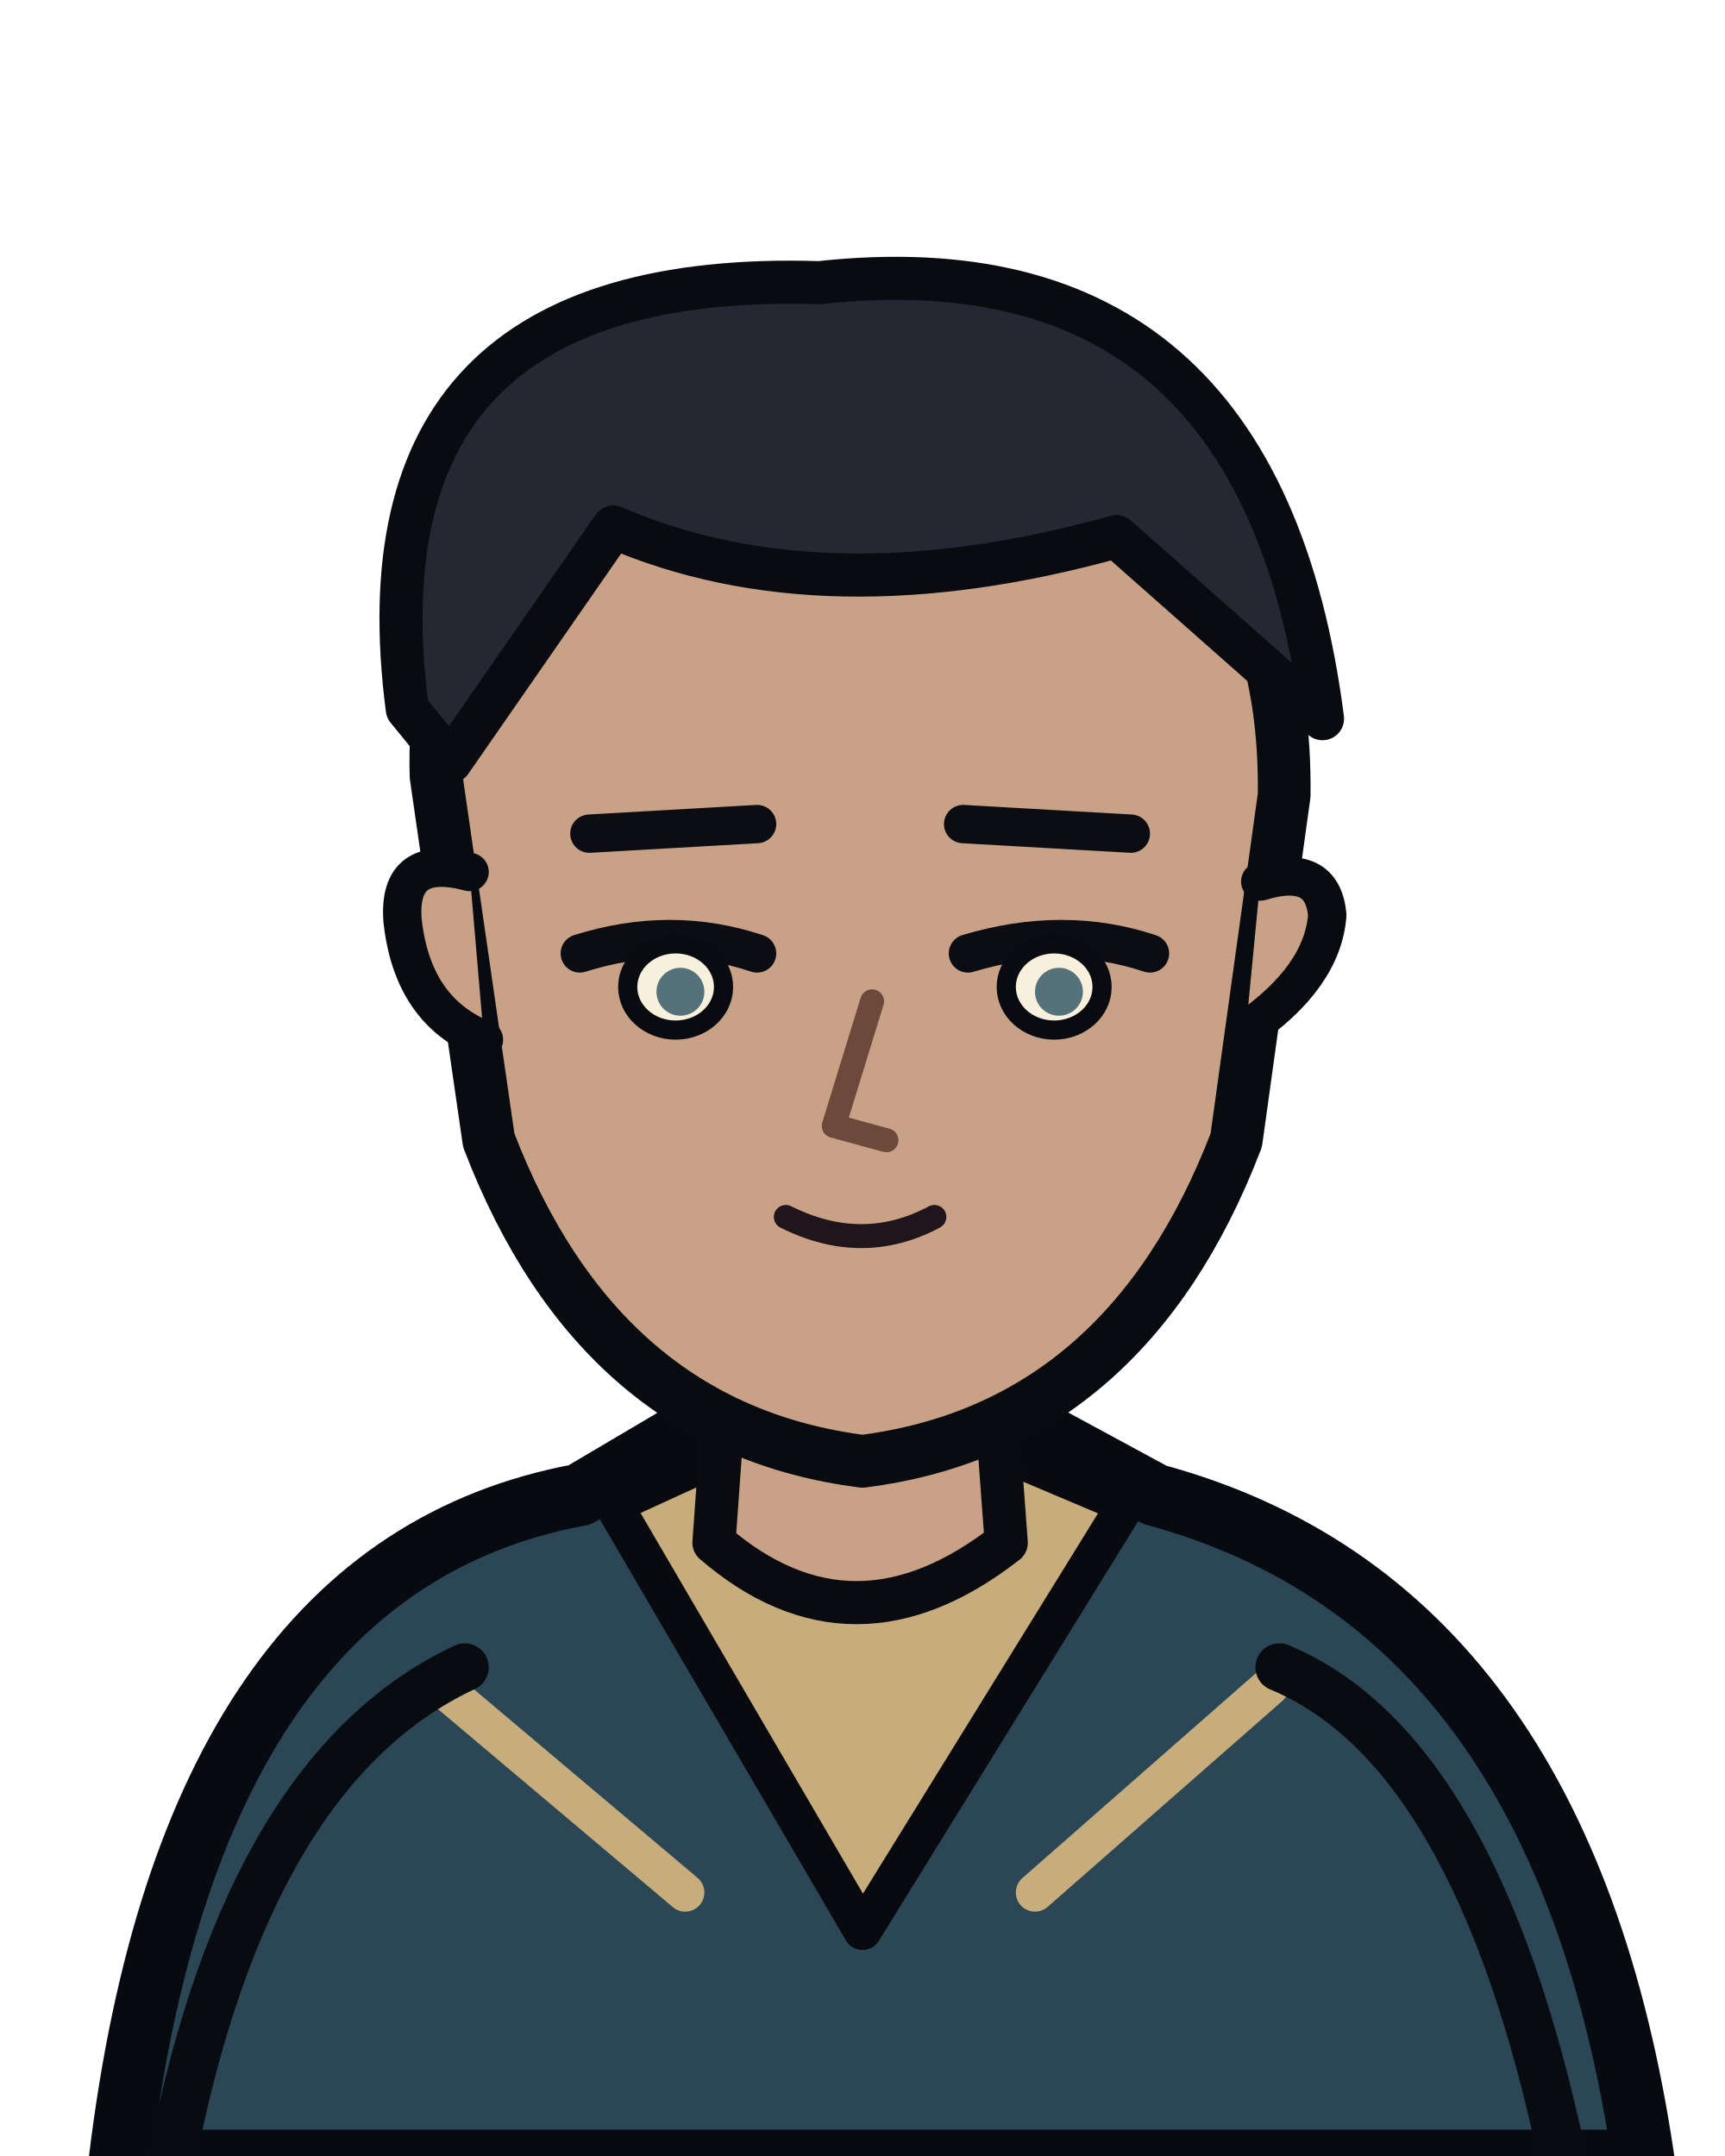
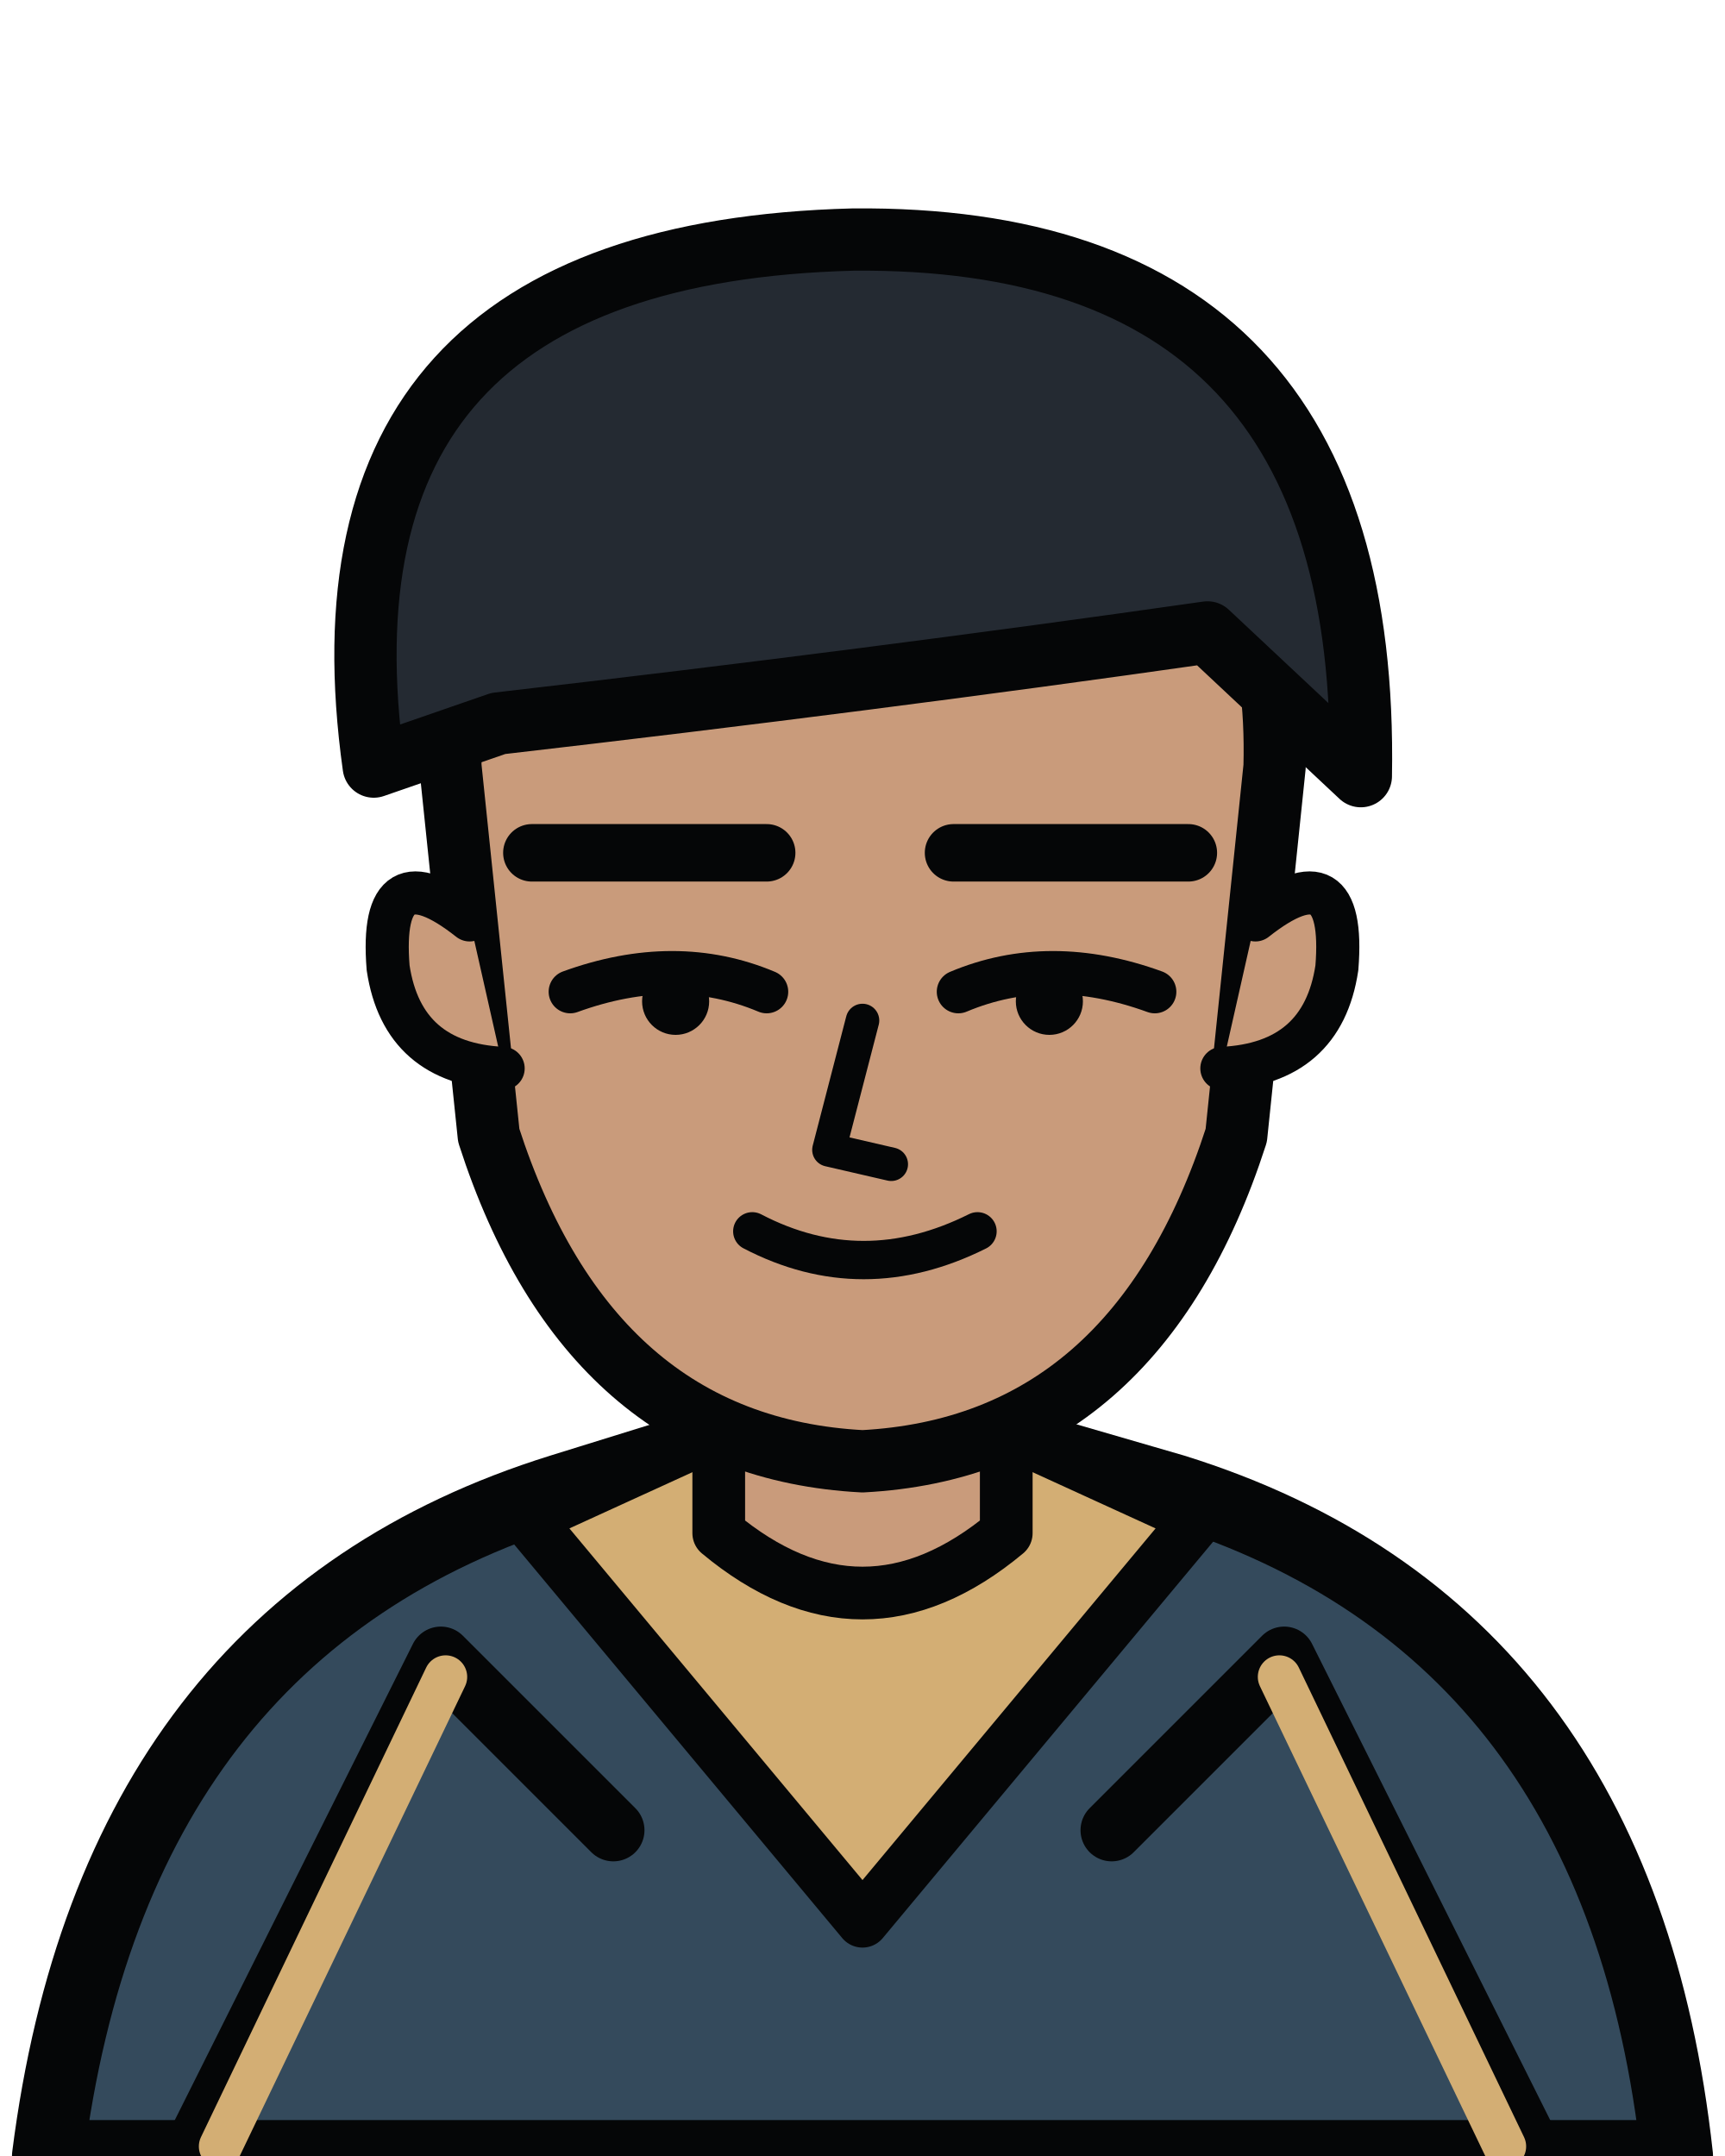
- <svg xmlns="http://www.w3.org/2000/svg" width="360" height="450" viewBox="0 0 360 450" role="img" aria-label="you neutral portrait">
-   <defs>
-     <clipPath id="frame">
-       <rect width="360" height="450" />
-     </clipPath>
-   </defs>
-   <g clip-path="url(#frame)" stroke-linejoin="round" stroke-linecap="round">
-     <path d="M25 451Q40 327 121 312L143 299H217L241 312Q326 335 343 451Z" fill="#2b4655" stroke="#070a10" stroke-width="13" />
-     <path d="M128 314L180 403L235 314L209 303H152Z" fill="#c8ad7c" stroke="#080a10" stroke-width="8" />
-     <path d="M153 266L149 322Q178 347 210 322L206 268Z" fill="#c9a186" stroke="#090b11" stroke-width="9" />
-     <path d="M91 162Q89 89 180 80Q269 87 268 166L258 238Q235 298 180 305Q125 298 102 238Z" fill="#c9a186" stroke="#080b10" stroke-width="11" />
-     <path d="M101 217Q86 211 84 192Q83 178 98 182M260 215Q276 204 277 191Q276 180 263 184" fill="#c9a186" stroke="#080b10" stroke-width="8" />
-     <path d="M85 148Q73 56 171 59Q263 49 276 150L233 112Q172 129 128 110L94 159Z" fill="#252833" stroke="#090b11" stroke-width="9" />
-     <path d="M123 174l35 -2 M201 172l35 2" fill="none" stroke="#0b0d12" stroke-width="8" />
-     <path d="M121 199Q140 193 158 199M202 199Q222 193 240 199" fill="none" stroke="#0b0d12" stroke-width="8" />
-     <ellipse cx="141" cy="206" rx="10" ry="9" fill="#f6f0dc" stroke="#090b11" stroke-width="4" />
-     <ellipse cx="220" cy="206" rx="10" ry="9" fill="#f6f0dc" stroke="#090b11" stroke-width="4" />
-     <circle cx="142" cy="207" r="5" fill="#55717a" />
-     <circle cx="221" cy="207" r="5" fill="#55717a" />
-     <path d="M182 209l-8 26l11 3" fill="none" stroke="#6d493c" stroke-width="5" />
-     <path d="M164 254q16 8 31 0" fill="none" stroke="#20151a" stroke-width="5" />
-     <path d="M92 352l51 43M265 352l-49 43" stroke="#c8ad7c" stroke-width="8" />
-     <path d="M36 450Q52 369 97 348M326 450Q308 365 267 348" fill="none" stroke="#080b10" stroke-width="10" />
+ <svg xmlns="http://www.w3.org/2000/svg" width="360" height="450" viewBox="0 0 360 450">
+   <g stroke-linejoin="round" stroke-linecap="round">
+     <path d="M10 450Q24 340 117 311L146 302H214L245 311Q338 340 350 450Z" fill="#344a5c" stroke="#050607" stroke-width="15" />
+     <path d="M110 317L180 401L250 317L215 301H145Z" fill="#d3ae74" stroke="#050607" stroke-width="11" />
+     <path d="M150 270V320Q180 345 210 320V270Z" fill="#c99b7b" stroke="#050607" stroke-width="11" />
+     <path d="M94 160Q92 82 180 81Q268 82 266 160L258 237Q237 302 180 305Q123 302 102 237Z" fill="#c99b7b" stroke="#050607" stroke-width="13" />
+     <path d="M98 192Q79 177 81 202Q84 222 105 223M262 192Q281 177 279 202Q276 222 255 223" fill="#c99b7b" stroke="#050607" stroke-width="9" />
+     <path d="M78 160Q63 53 178 50Q286 49 284 162L252 132Q182 142 104 151Z" fill="#242a32" stroke="#050607" stroke-width="13" />
+     <path d="M111 178h49M199 178h49" stroke="#050607" stroke-width="12" fill="none" />
+     <path d="M119 207Q141 199 160 207M200 207Q219 199 241 207" stroke="#050607" stroke-width="9" fill="none" />
+     <circle cx="141" cy="209" r="7" fill="#050607" />
+     <circle cx="219" cy="209" r="7" fill="#050607" />
+     <path d="M180 213l-7 27l13 3" stroke="#050607" stroke-width="7" fill="none" />
+     <path d="M157 257q23 12 47 0" stroke="#050607" stroke-width="8" fill="none" />
+     <path d="M40 450L92 346L128 382M320 450L268 346L232 382" stroke="#050607" stroke-width="13" fill="none" />
+     <path d="M46 448L93 350M314 448L267 350" stroke="#d3ae74" stroke-width="9" />
  </g>
</svg>
